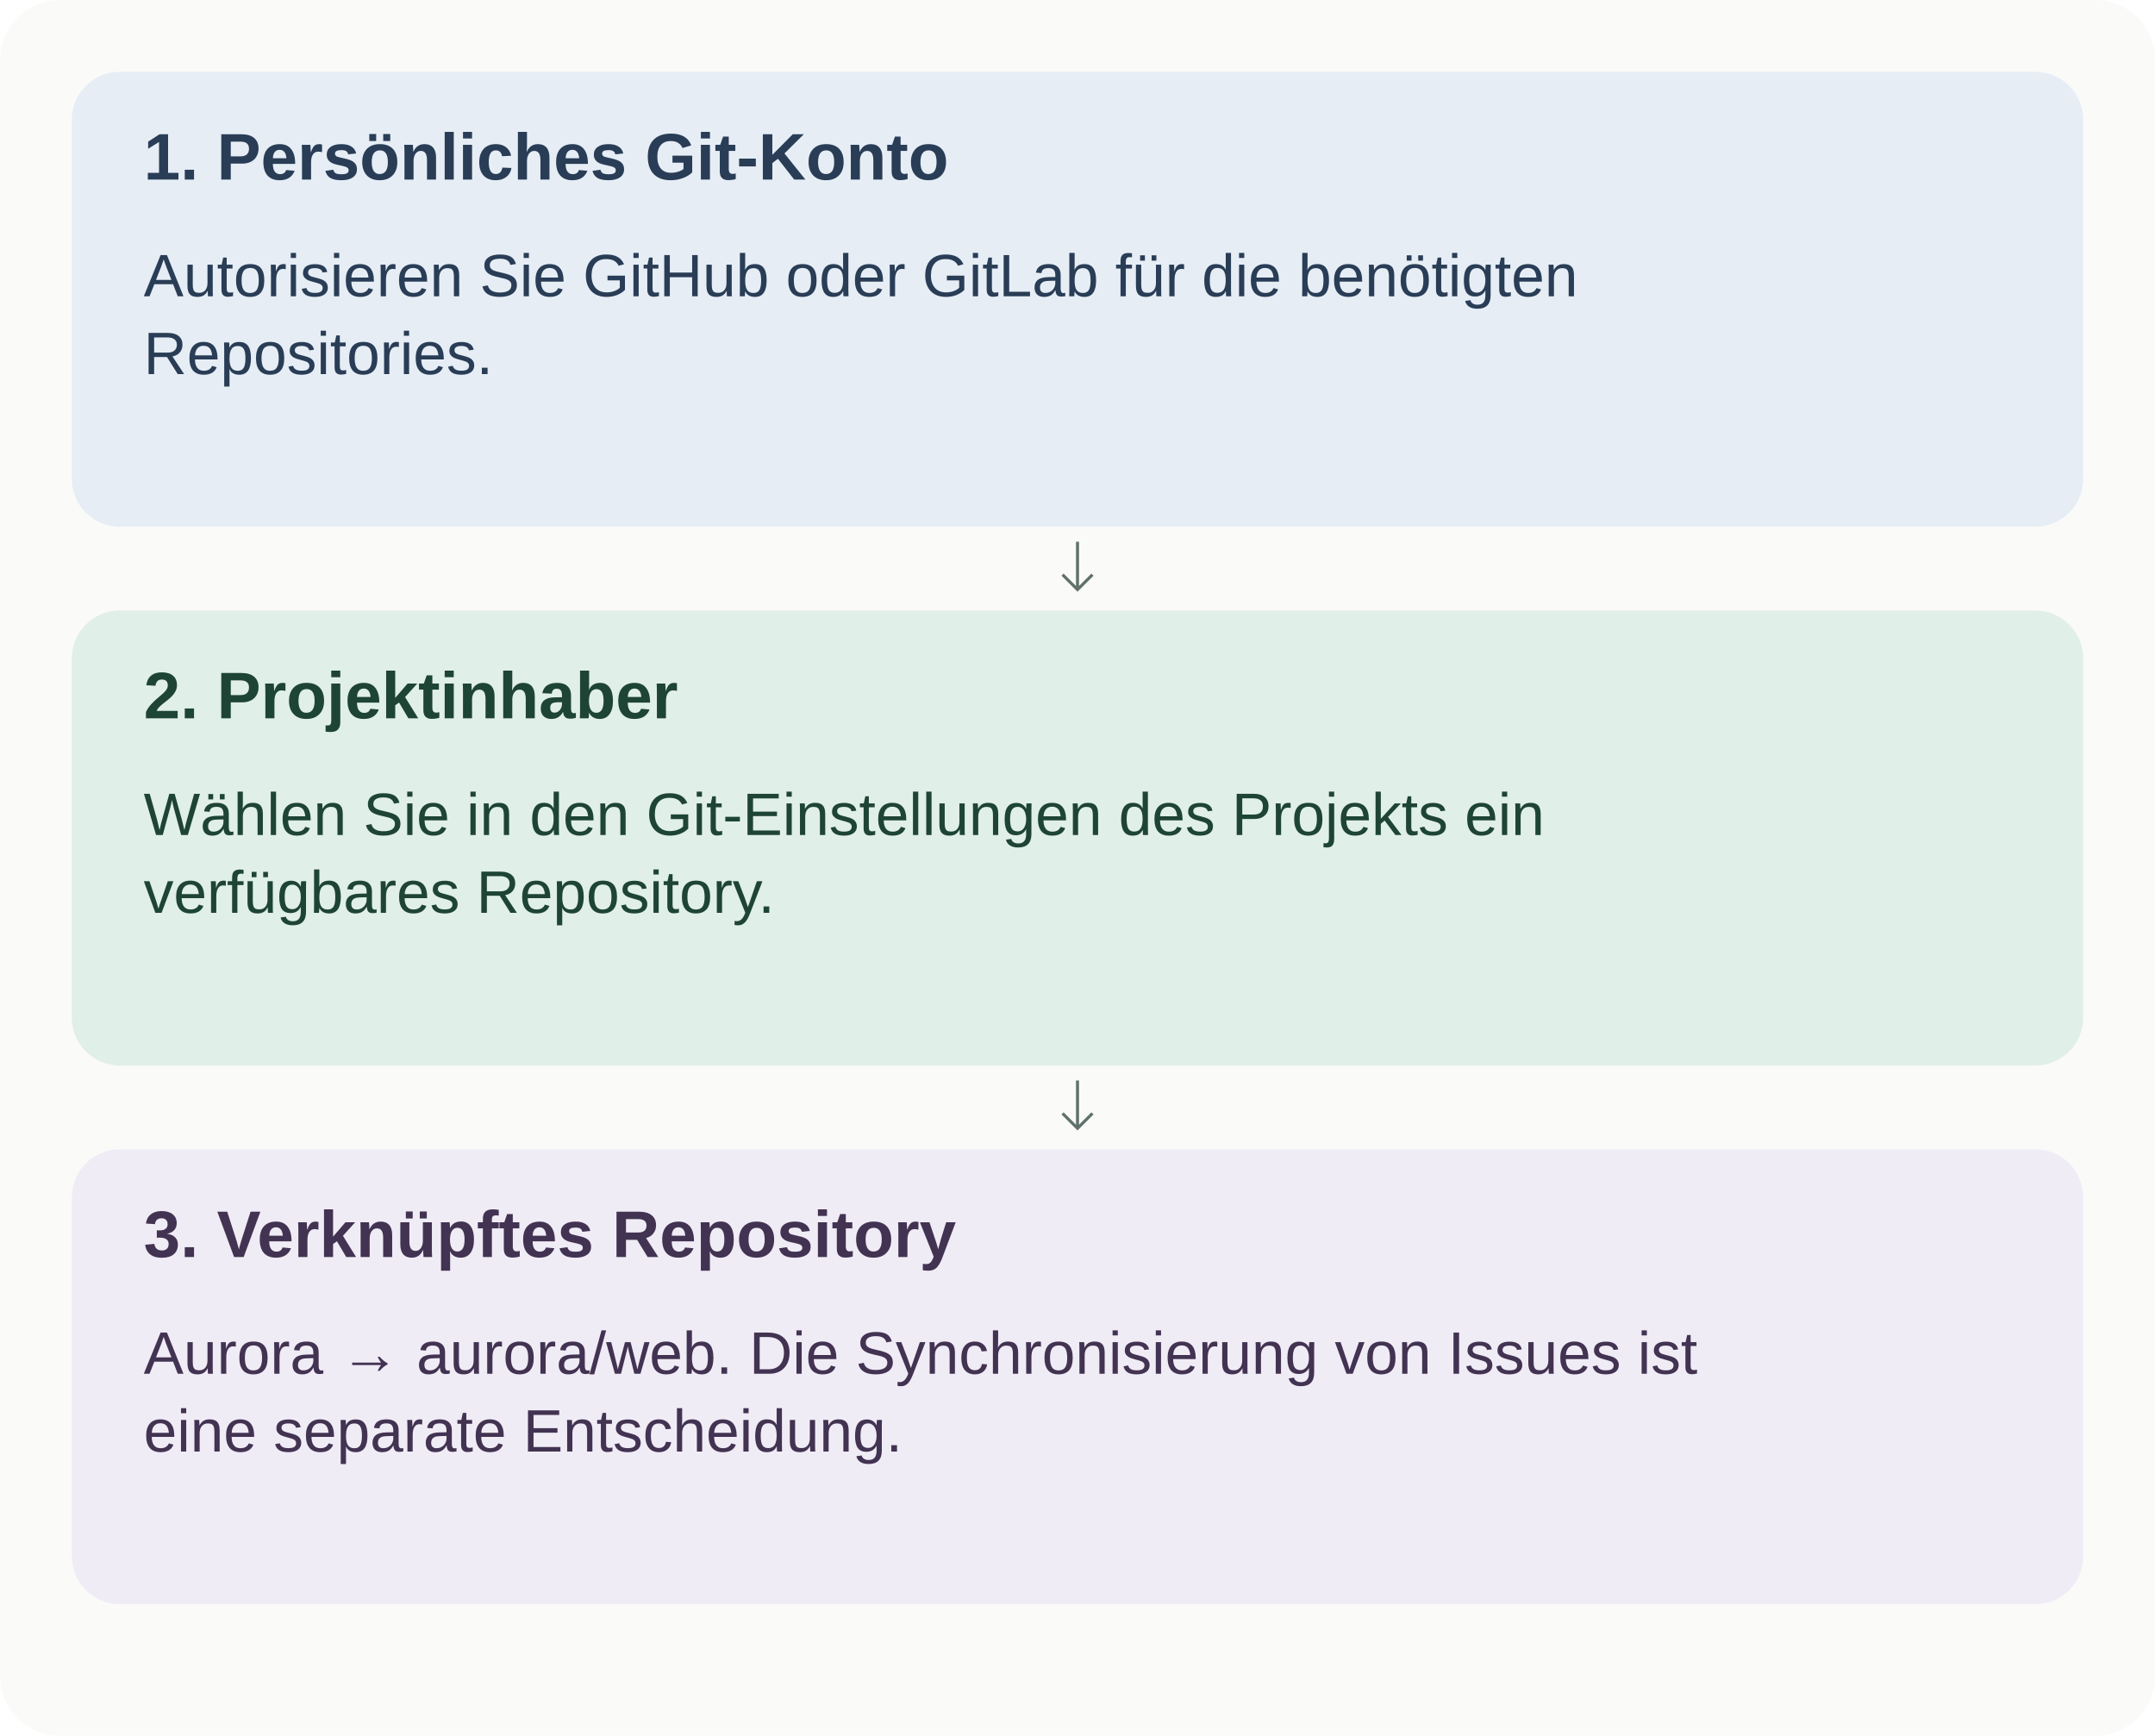
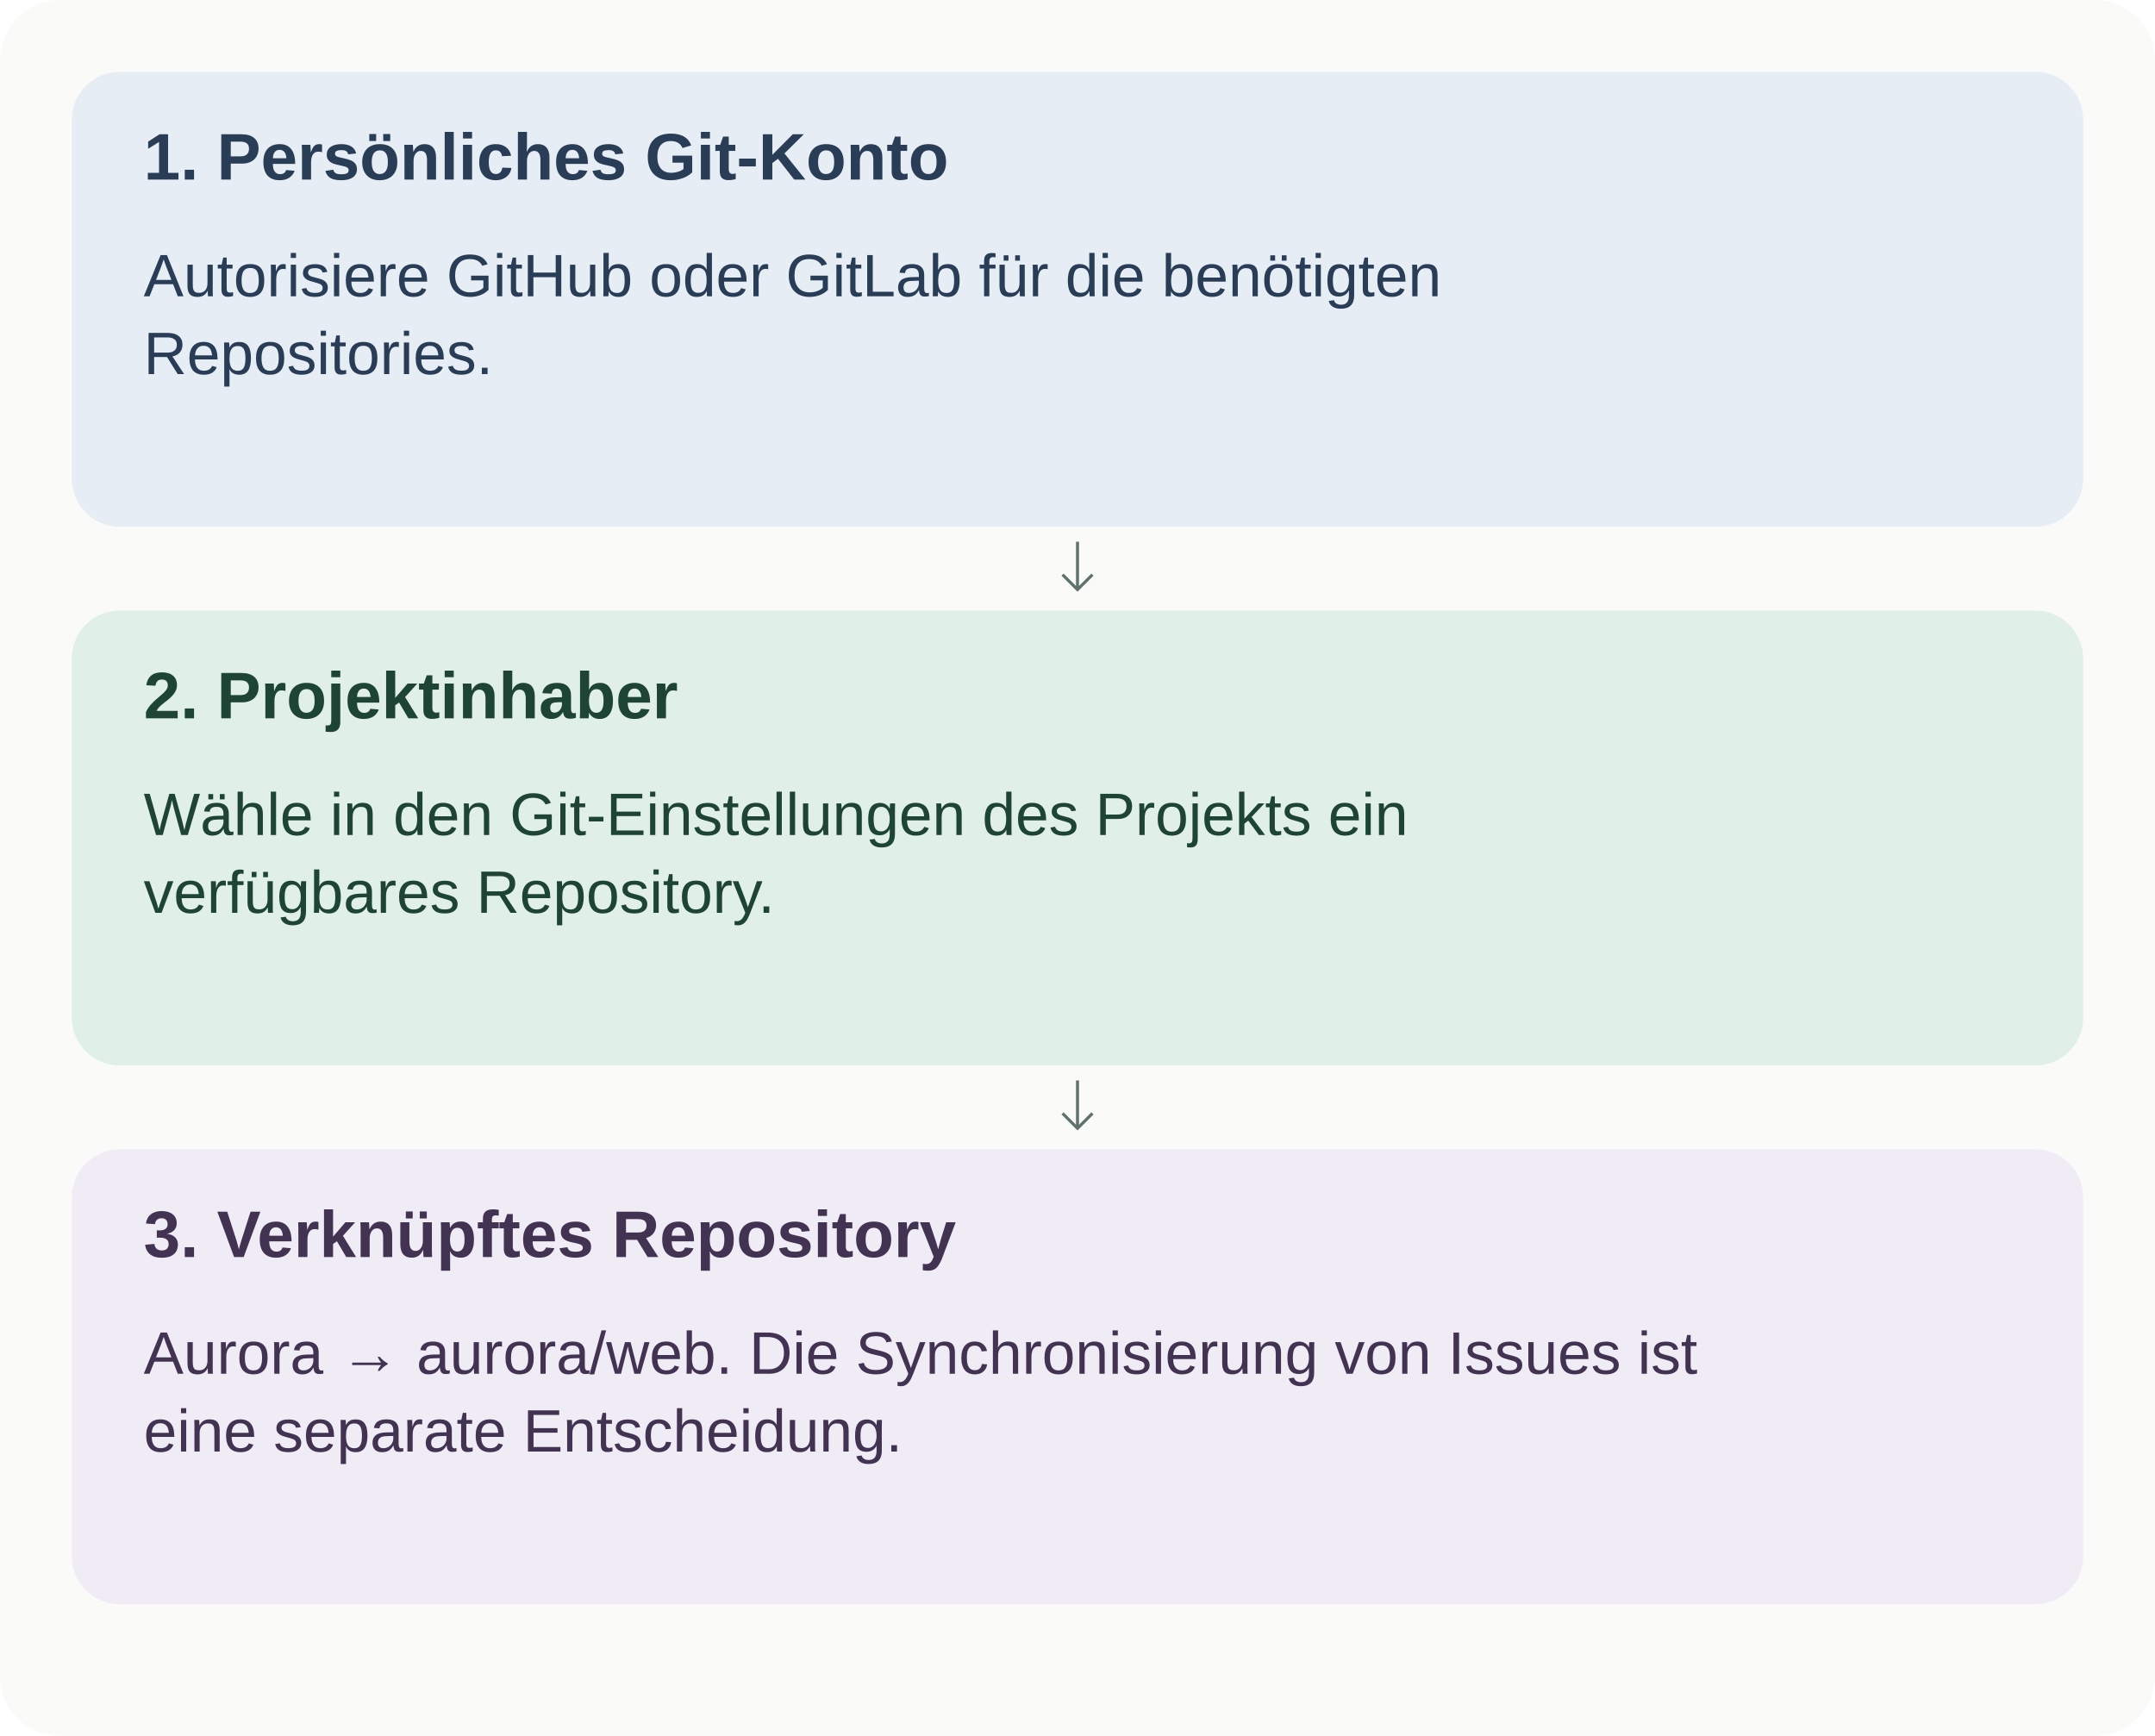
<svg xmlns="http://www.w3.org/2000/svg" width="720" height="580" viewBox="0 0 720 580" role="img">
  <rect width="720" height="580" rx="20" fill="#fafaf9" />
  <rect x="24" y="24" width="672" height="152" rx="16" fill="#e6edf5" />
  <g font-family="Arial, sans-serif" fill="#293d56">
    <text x="48" y="60" font-size="22" font-weight="600">1. Persönliches Git-Konto</text>
-     <text x="48" y="99" font-size="20">Autorisieren Sie GitHub oder GitLab für die benötigten</text>
+     <text x="48" y="99" font-size="20">Autorisiere GitHub oder GitLab für die benötigten</text>
    <text x="48" y="125" font-size="20">Repositories.</text>
  </g>
  <path d="M360 181v16m-5-5 5 5 5-5" fill="none" stroke="#60706b" />
  <rect x="24" y="204" width="672" height="152" rx="16" fill="#e0efe8" />
  <g font-family="Arial, sans-serif" fill="#1e4436">
    <text x="48" y="240" font-size="22" font-weight="600">2. Projektinhaber</text>
-     <text x="48" y="279" font-size="20">Wählen Sie in den Git-Einstellungen des Projekts ein</text>
+     <text x="48" y="279" font-size="20">Wähle in den Git-Einstellungen des Projekts ein</text>
    <text x="48" y="305" font-size="20">verfügbares Repository.</text>
  </g>
  <path d="M360 361v16m-5-5 5 5 5-5" fill="none" stroke="#60706b" />
  <rect x="24" y="384" width="672" height="152" rx="16" fill="#f0ecf6" />
  <g font-family="Arial, sans-serif" fill="#433352">
    <text x="48" y="420" font-size="22" font-weight="600">3. Verknüpftes Repository</text>
    <text x="48" y="459" font-size="20">Aurora → aurora/web. Die Synchronisierung von Issues ist</text>
    <text x="48" y="485" font-size="20">eine separate Entscheidung.</text>
  </g>
</svg>
